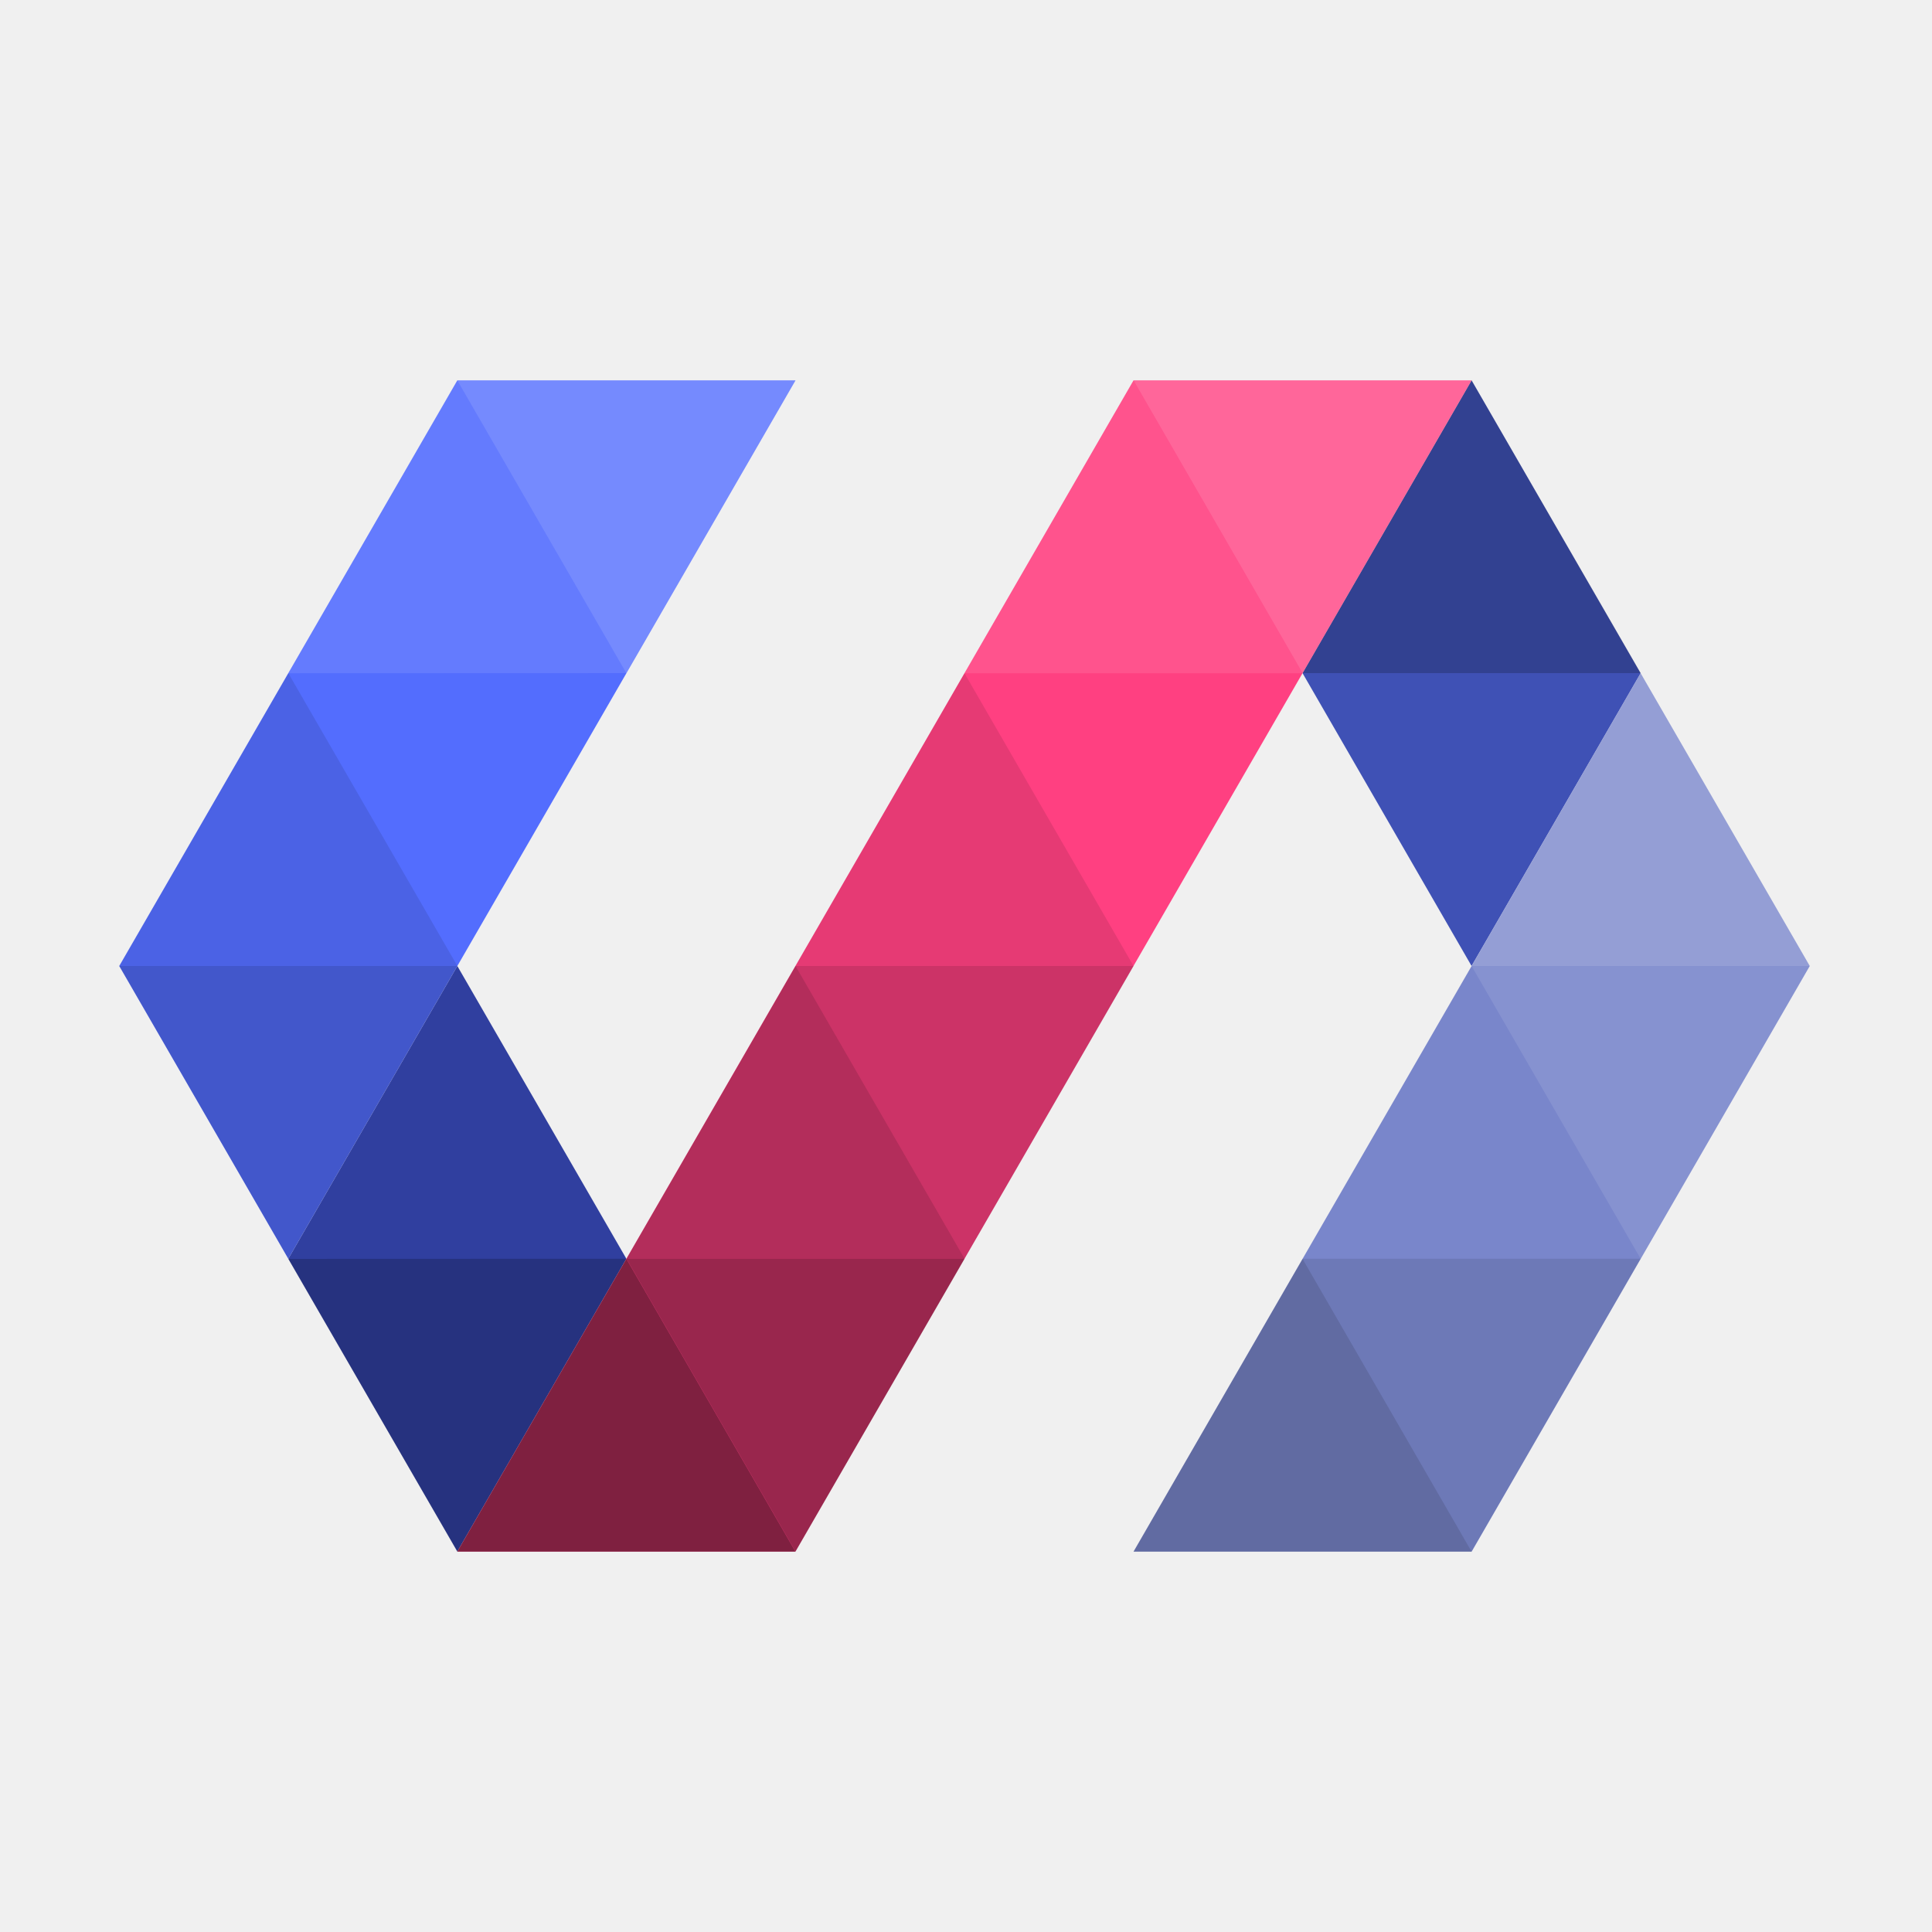
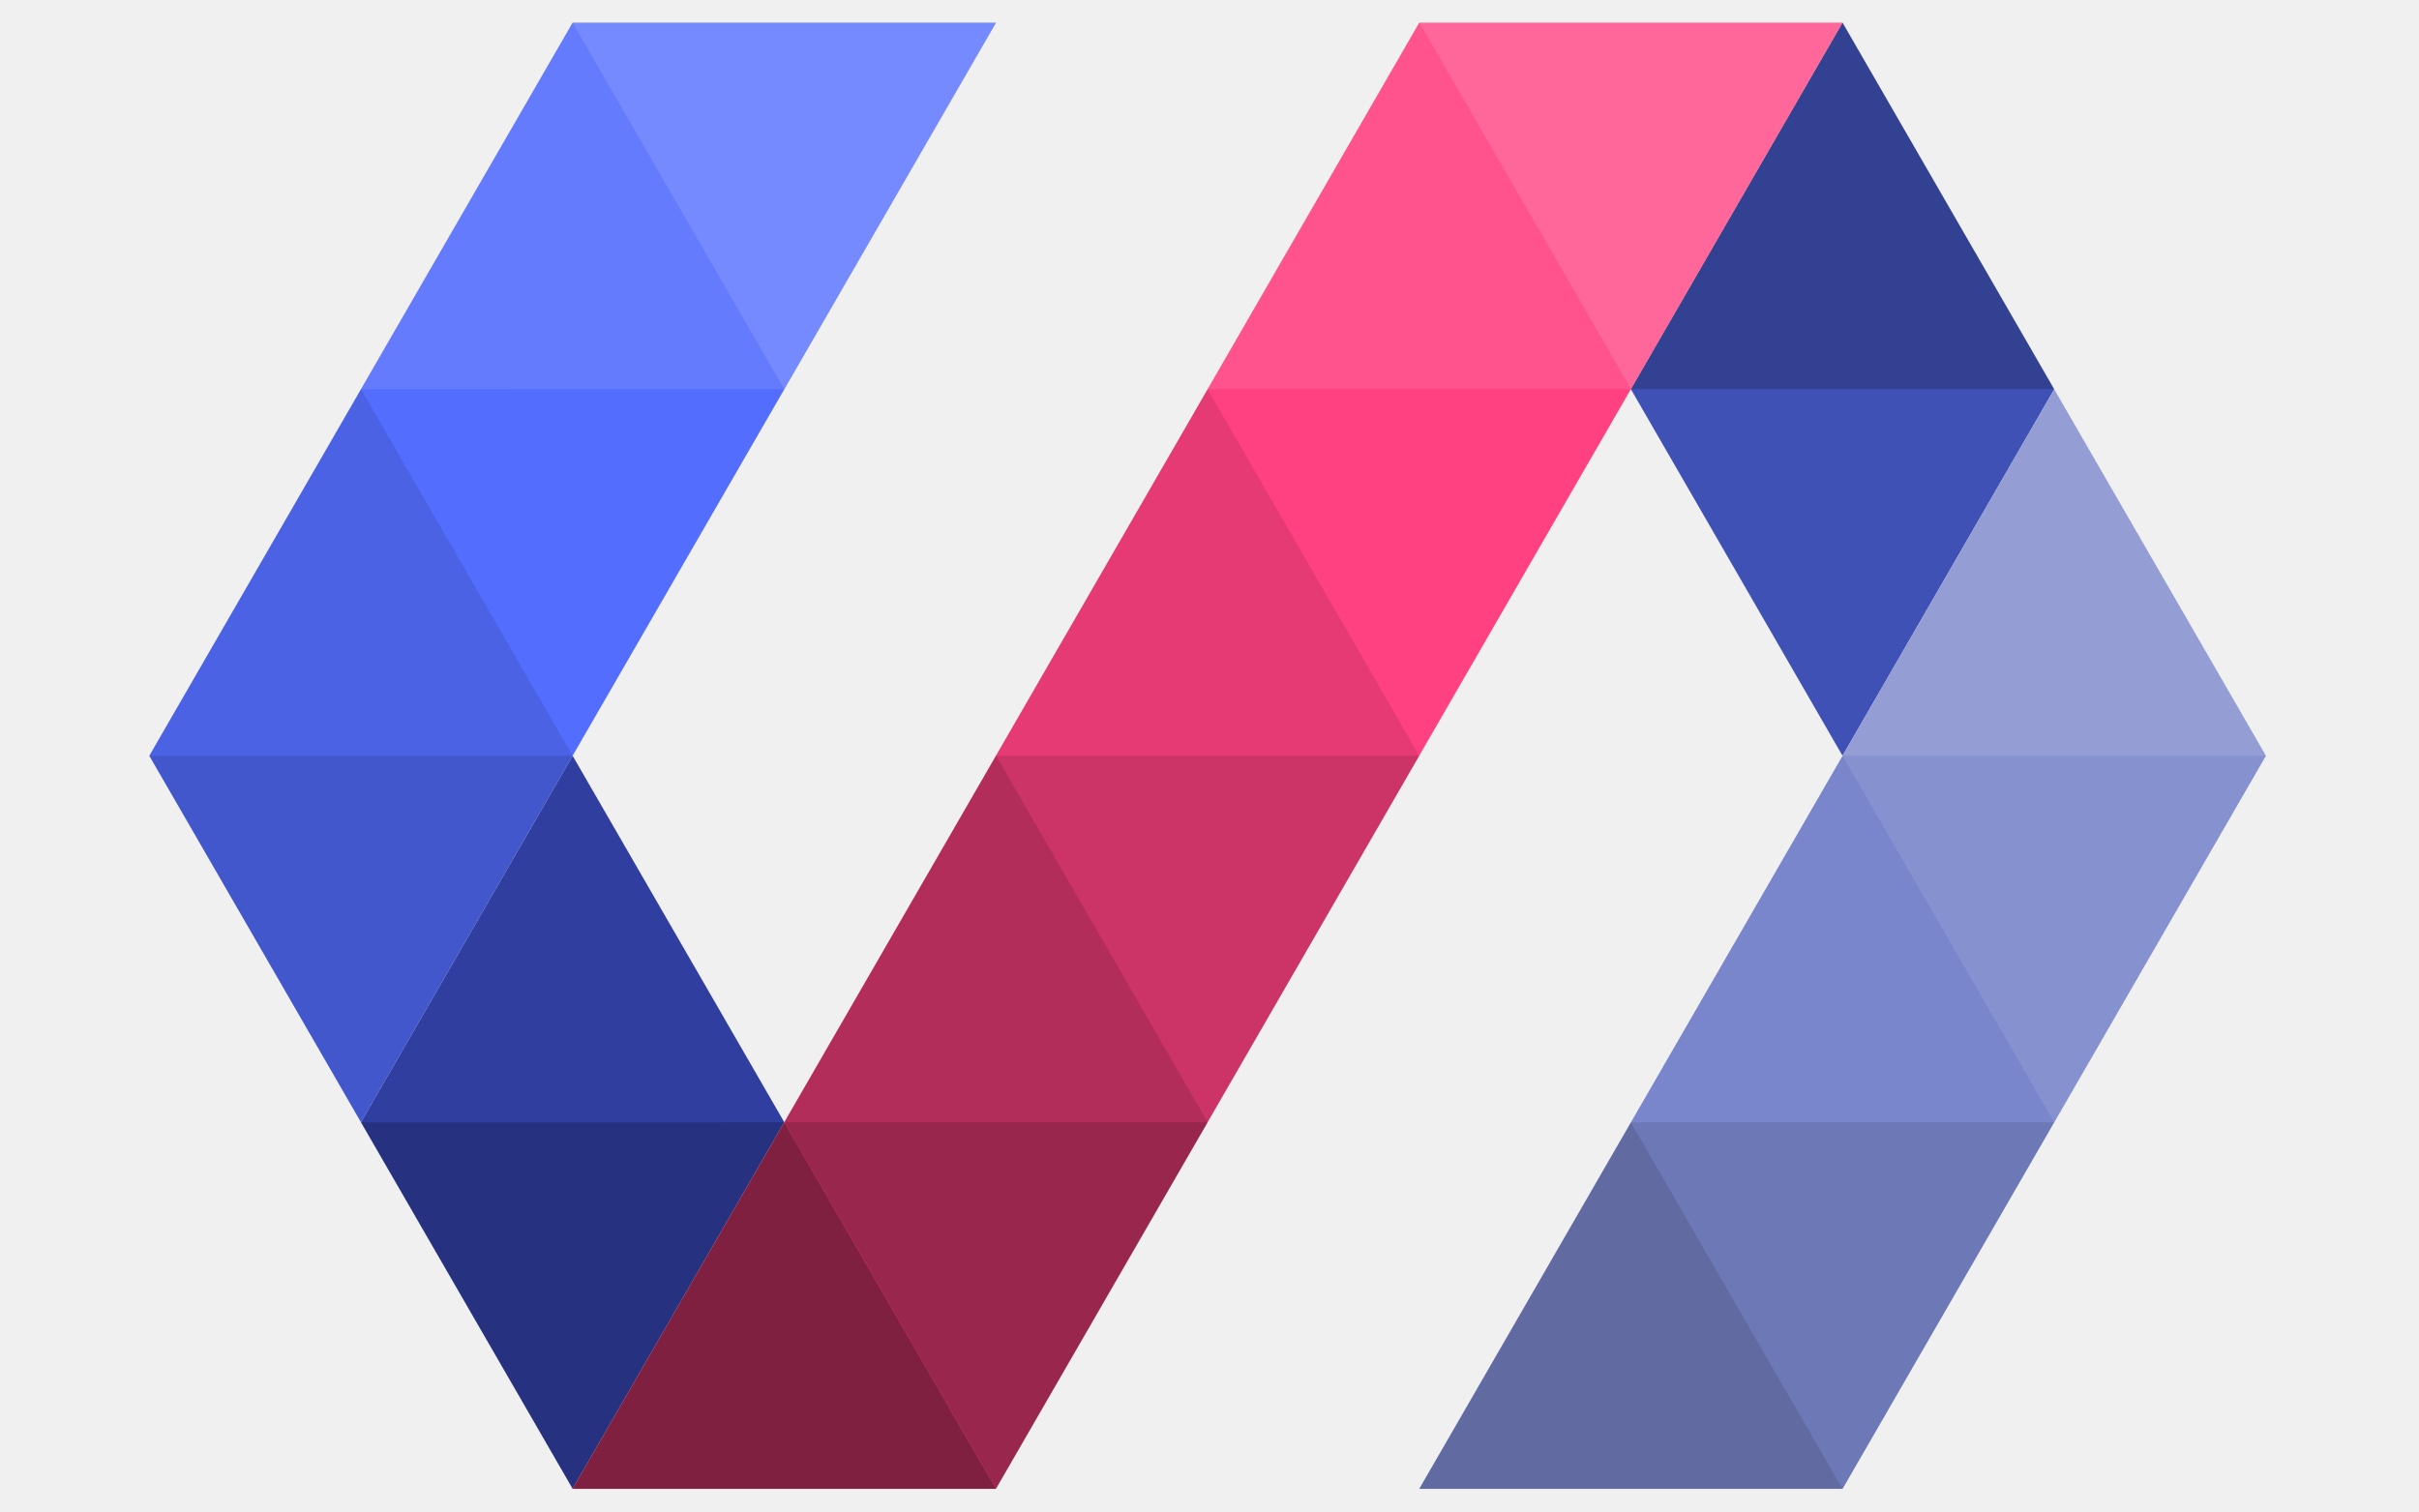
- <svg xmlns="http://www.w3.org/2000/svg" width="800px" height="800px" viewBox="0 0 32 32">
+ <svg xmlns="http://www.w3.org/2000/svg" width="800px" height="500px" viewBox="0 6 32 20">
  <path d="M7.575,16l-2.8,4.849,2.8,4.849,2.8-4.849Z" style="fill:#303f9f" />
  <path d="M24.374,6.3l-2.8,4.849L24.374,16l2.8-4.849Z" style="fill:#3f51b5" />
  <path d="M27.174,11.151,18.775,25.7h5.6l5.6-9.7Z" style="fill:#7986cb" />
  <path d="M18.775,6.3,7.574,25.7h5.6l11.2-19.4Z" style="fill:#ff4081" />
  <path d="M7.575,6.3,1.975,16l2.8,4.849L13.176,6.3Z" style="fill:#536dfe" />
  <path d="M18.775,6.3l2.8,4.849,2.8-4.849Z" style="fill:#ffffff;fill-opacity:0.2" />
  <path d="M15.975,11.151l2.8-4.849,2.8,4.849Z" style="fill:#ffffff;fill-opacity:0.1" />
  <path d="M15.975,11.151,18.775,16l2.8-4.849Z" style="fill:#ffffff;fill-opacity:0" />
  <path d="M13.175,16l2.8-4.849L18.775,16Z" style="fill-opacity:0.1" />
  <path d="M13.175,16l2.8,4.849L18.775,16Z" style="fill-opacity:0.2" />
  <path d="M10.376,20.849,13.176,16l2.8,4.849Z" style="fill-opacity:0.3" />
  <path d="M10.376,20.849l2.8,4.849,2.8-4.849Z" style="fill-opacity:0.4" />
  <path d="M7.575,25.7l2.8-4.849,2.8,4.849Z" style="fill-opacity:0.5" />
  <path d="M7.575,6.3l2.8,4.849,2.8-4.849Z" style="fill:#ffffff;fill-opacity:0.2" />
  <path d="M4.776,11.151,7.576,6.3l2.8,4.849Z" style="fill:#ffffff;fill-opacity:0.1" />
  <path d="M4.776,11.151,7.576,16l2.8-4.849Z" style="fill:#ffffff;fill-opacity:0" />
  <path d="M1.976,16l2.8-4.849L7.576,16Z" style="fill-opacity:0.1" />
  <path d="M1.976,16l2.8,4.849L7.576,16Z" style="fill-opacity:0.2" />
  <path d="M10.376,20.849,7.575,16l-2.8,4.849Z" style="fill:#ffffff;fill-opacity:0" />
  <path d="M10.376,20.849,7.575,25.7l-2.8-4.849Zm16.8-9.7L24.374,6.3l-2.8,4.849Z" style="fill-opacity:0.2" />
  <path d="M27.174,11.151,24.374,16l-2.8-4.849Z" style="fill:#ffffff;fill-opacity:0" />
  <path d="M24.374,16l2.8-4.849L29.975,16Z" style="fill:#ffffff;fill-opacity:0.2" />
  <path d="M24.374,16l2.8,4.849L29.975,16Z" style="fill:#ffffff;fill-opacity:0.1" />
  <path d="M21.574,20.849,24.374,16l2.8,4.849Z" style="fill:#ffffff;fill-opacity:0" />
  <path d="M21.574,20.849l2.8,4.849,2.8-4.849Z" style="fill-opacity:0.1" />
  <path d="M18.775,25.7l2.8-4.849,2.8,4.849Z" style="fill-opacity:0.2" />
</svg>
